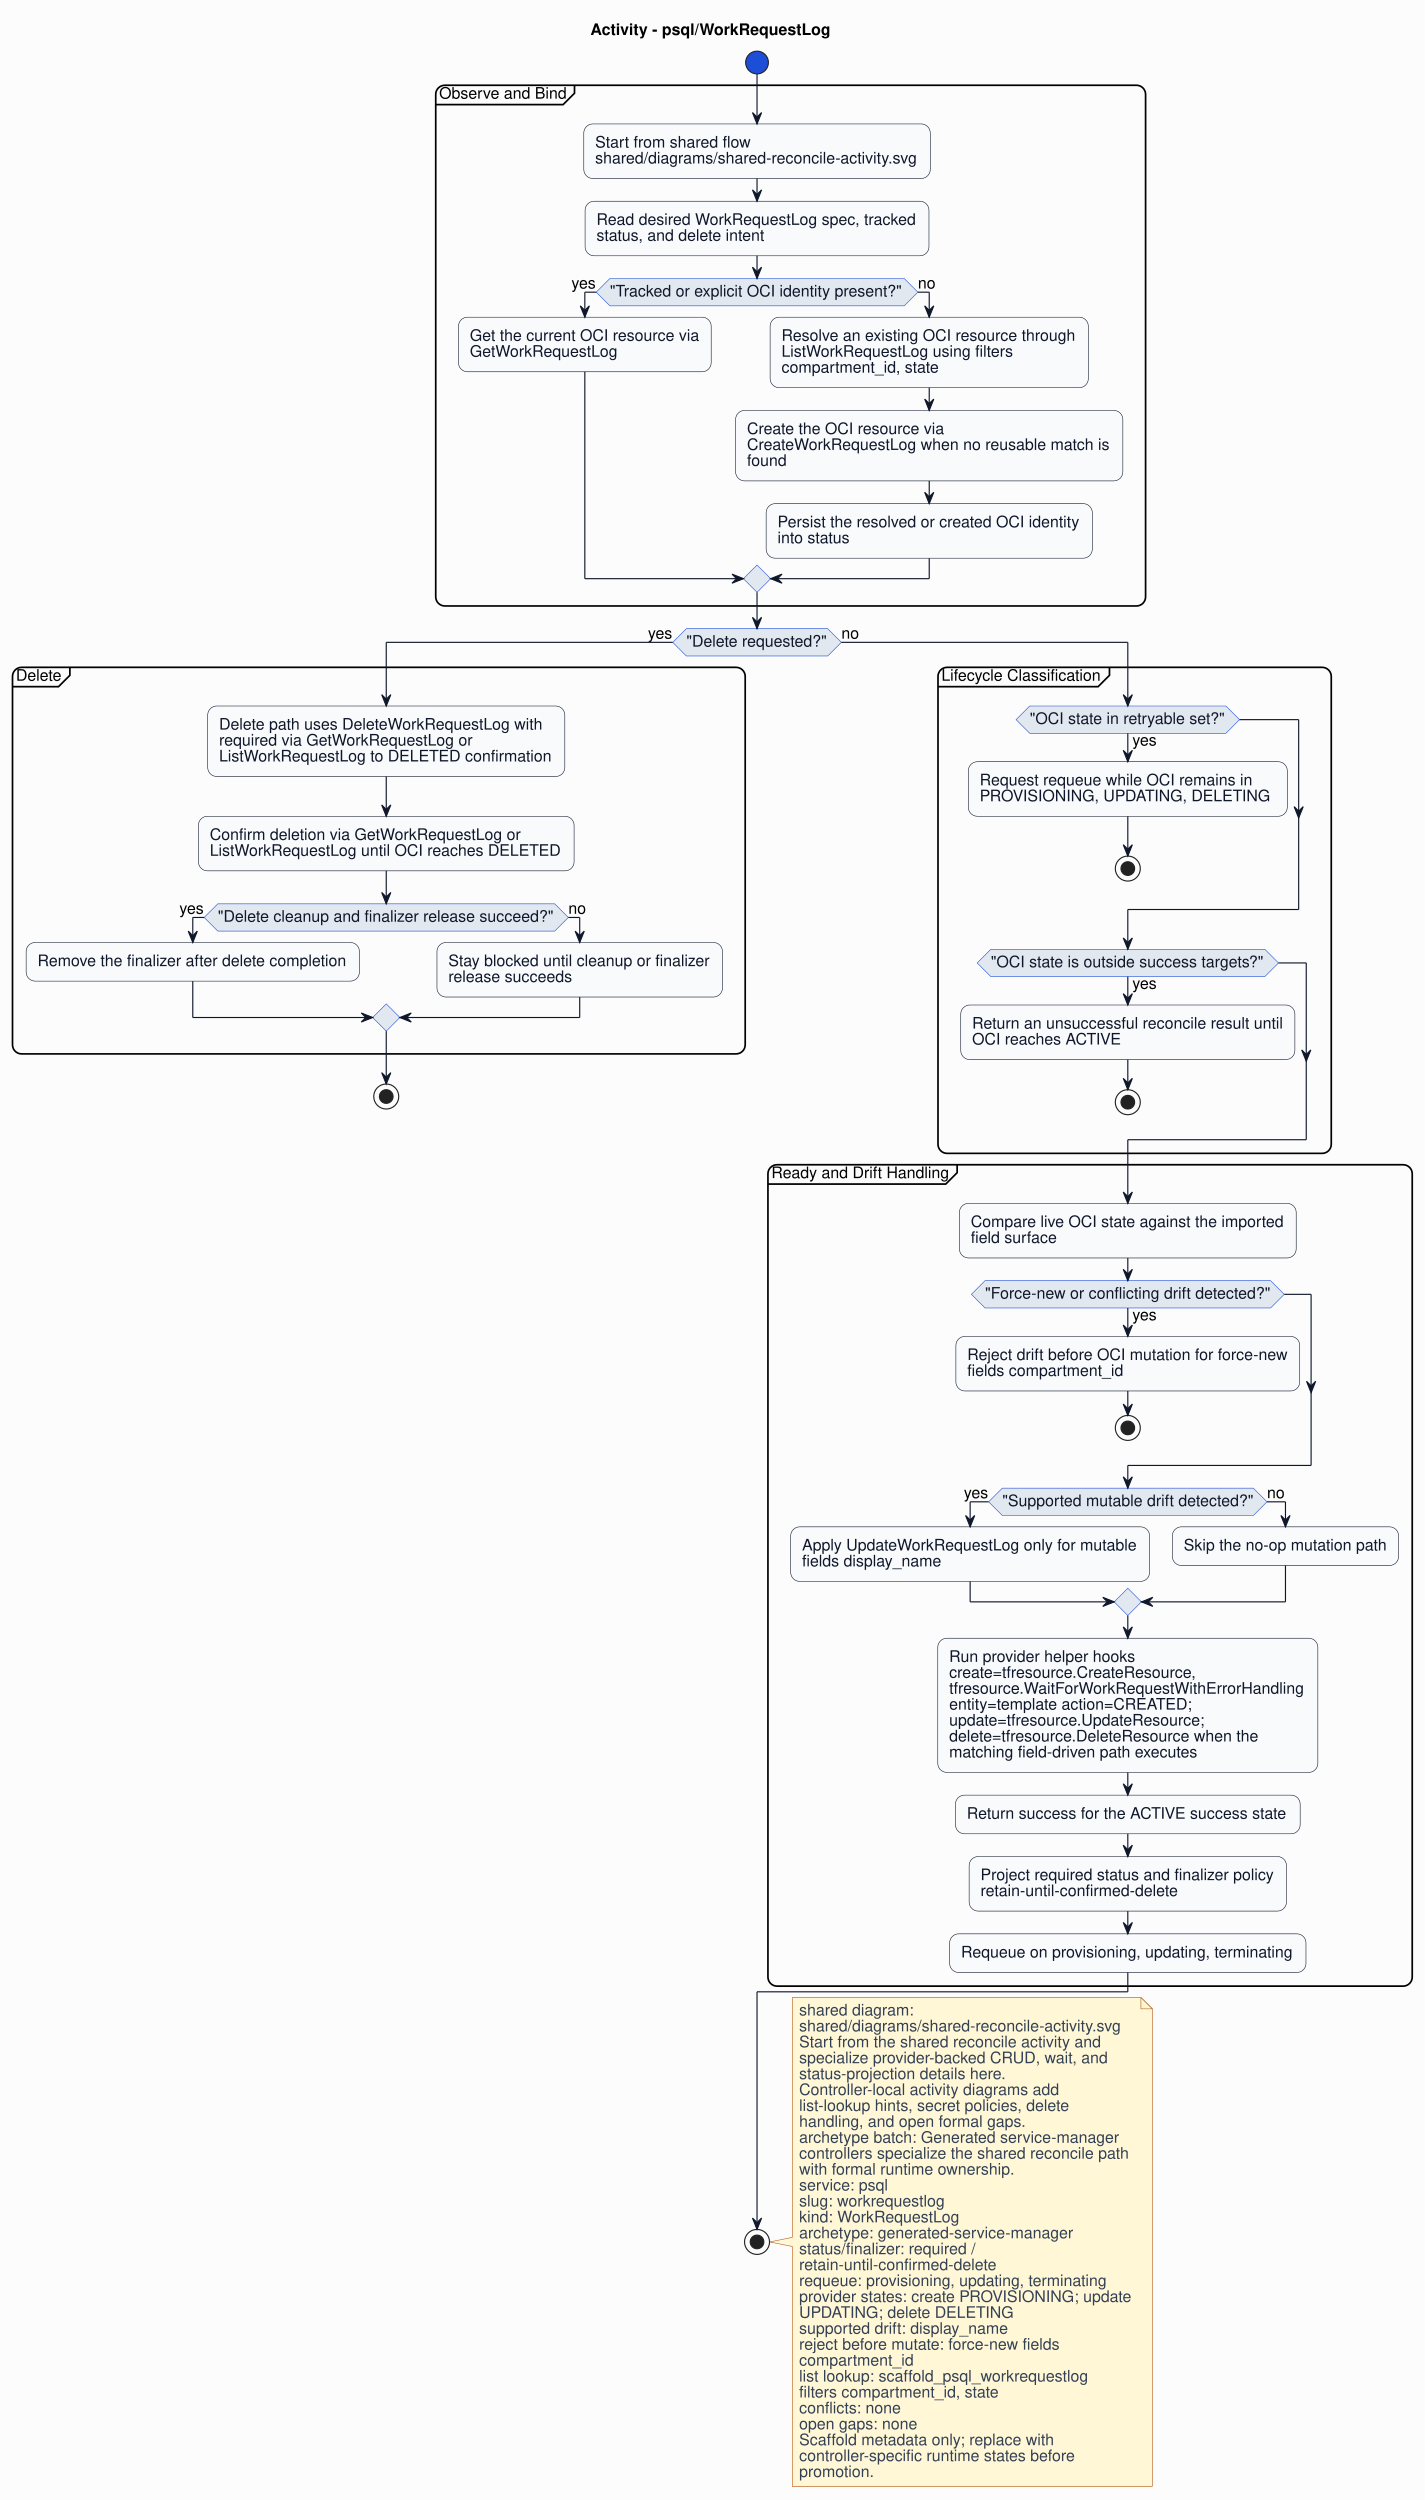
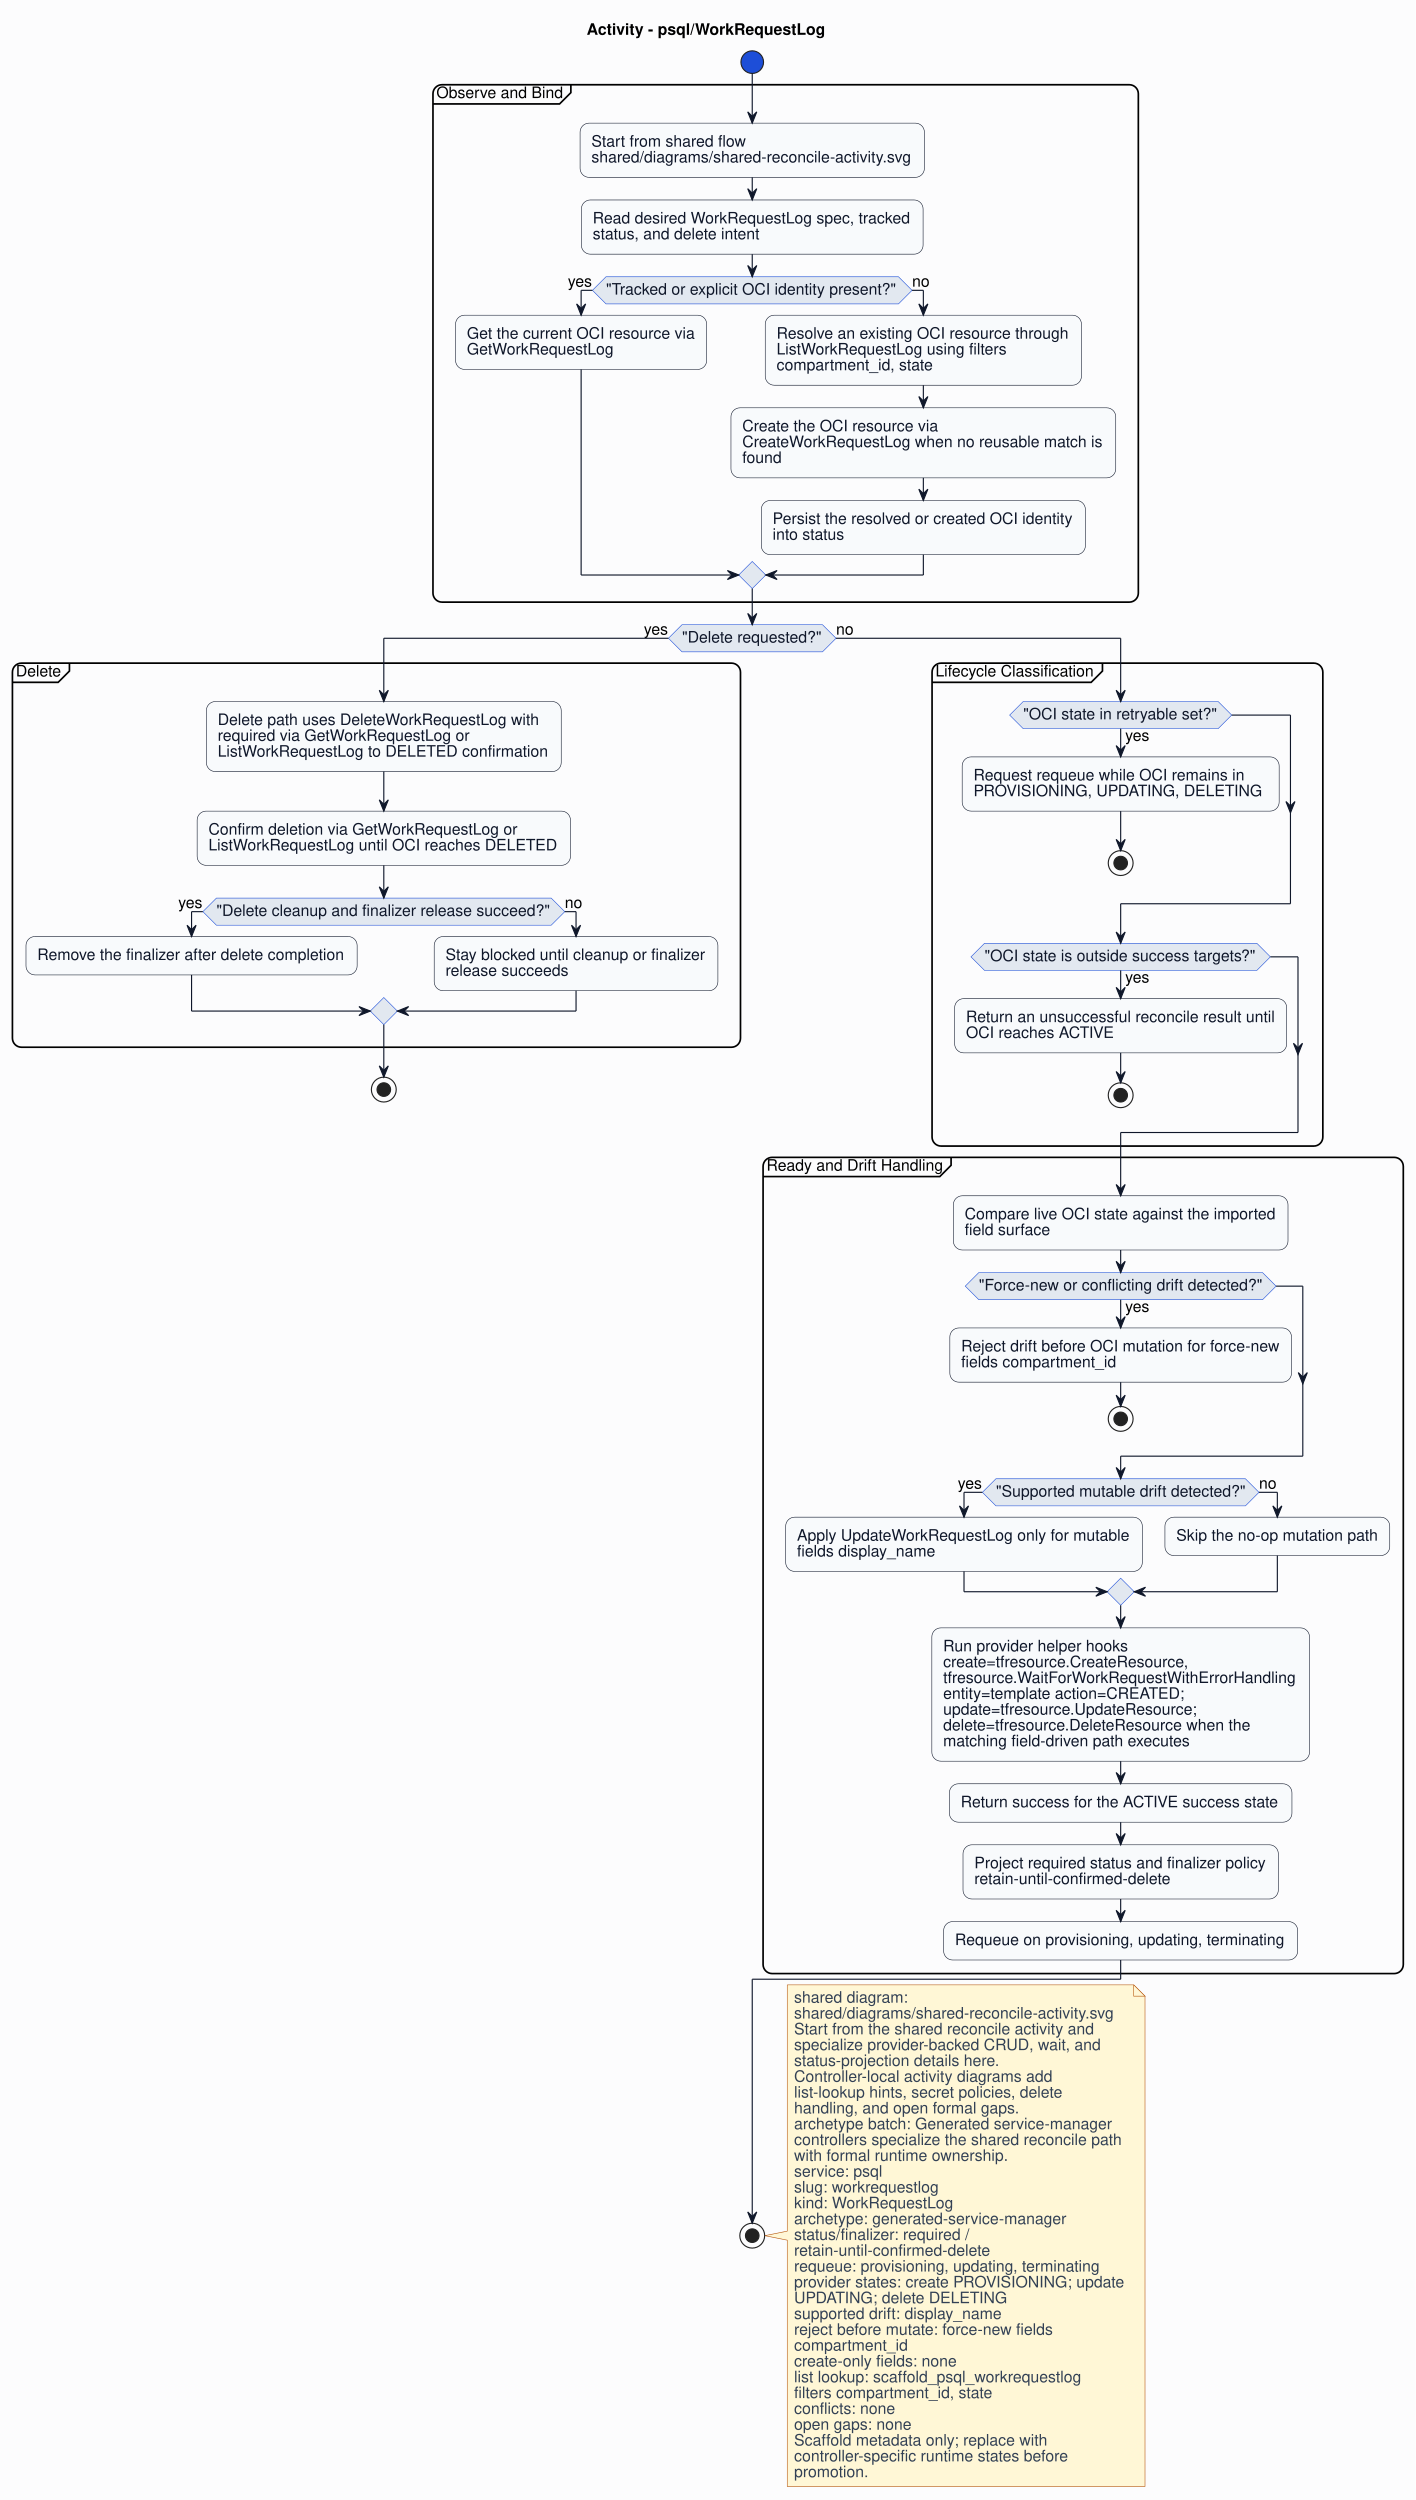
- <svg xmlns="http://www.w3.org/2000/svg" contentStyleType="text/css" data-diagram-type="ACTIVITY" height="2199px" preserveAspectRatio="none" style="width:1253px;height:2199px;background:#FCFCFD;" version="1.1" viewBox="0 0 1253 2199" width="1253px" zoomAndPan="magnify">
+ <svg xmlns="http://www.w3.org/2000/svg" contentStyleType="text/css" data-diagram-type="ACTIVITY" height="2213px" preserveAspectRatio="none" style="width:1253px;height:2213px;background:#FCFCFD;" version="1.1" viewBox="0 0 1253 2213" width="1253px" zoomAndPan="magnify">
  <defs />
  <g>
-     <rect fill="#FCFCFD" height="2199" style="stroke:none;stroke-width:1;" width="1253" x="0" y="0" />
+     <rect fill="#FCFCFD" height="2213" style="stroke:none;stroke-width:1;" width="1253" x="0" y="0" />
    <g class="title" data-source-line="10">
      <text fill="#000000" font-family="Helvetica" font-size="14" font-weight="bold" lengthAdjust="spacing" textLength="211.572" x="519.315" y="30.78">Activity - psql/WorkRequestLog</text>
    </g>
    <ellipse cx="665.882" cy="55" fill="#1D4ED8" rx="10" ry="10" style="stroke:#222222;stroke-width:1;" />
    <rect fill="none" height="458" rx="8" ry="8" style="stroke:#000000;stroke-width:1.5;" width="624.389" x="383.265" y="75" />
    <path d="M505.333,75 L505.333,82 L495.333,92 L383.265,92" fill="none" style="stroke:#000000;stroke-width:1.5;" />
    <text fill="#000000" font-family="Helvetica" font-size="14" lengthAdjust="spacing" textLength="112.068" x="386.265" y="86.78">Observe and Bind</text>
    <rect fill="#F8FAFC" height="48" rx="8" ry="8" style="stroke:#0F172A;stroke-width:0.5;" width="304.785" x="513.489" y="109" />
    <text fill="#0F172A" font-family="Helvetica" font-size="14" lengthAdjust="spacing" textLength="136.938" x="523.489" y="129.78">Start from shared flow</text>
    <text fill="#0F172A" font-family="Helvetica" font-size="14" lengthAdjust="spacing" textLength="284.785" x="523.489" y="143.78">shared/diagrams/shared-reconcile-activity.svg</text>
    <rect fill="#F8FAFC" height="48" rx="8" ry="8" style="stroke:#0F172A;stroke-width:0.5;" width="302.481" x="514.641" y="177" />
    <text fill="#0F172A" font-family="Helvetica" font-size="14" lengthAdjust="spacing" textLength="282.481" x="524.641" y="197.78">Read desired WorkRequestLog spec, tracked</text>
    <text fill="#0F172A" font-family="Helvetica" font-size="14" lengthAdjust="spacing" textLength="148.661" x="524.641" y="211.78">status, and delete intent</text>
    <polygon fill="#E2E8F0" points="536.416,245,795.348,245,807.348,257,795.348,269,536.416,269,524.416,257,536.416,245" style="stroke:#1D4ED8;stroke-width:0.5;" />
    <text fill="#0F172A" font-family="Helvetica" font-size="14" lengthAdjust="spacing" textLength="258.932" x="536.416" y="260.78">"Tracked or explicit OCI identity present?"</text>
    <text fill="#000000" font-family="Helvetica" font-size="14" lengthAdjust="spacing" textLength="21.786" x="502.63" y="253.78">yes</text>
    <text fill="#000000" font-family="Helvetica" font-size="14" lengthAdjust="spacing" textLength="15.572" x="807.348" y="253.78">no</text>
    <rect fill="#F8FAFC" height="48" rx="8" ry="8" style="stroke:#0F172A;stroke-width:0.5;" width="222.303" x="403.265" y="279" />
    <text fill="#0F172A" font-family="Helvetica" font-size="14" lengthAdjust="spacing" textLength="202.303" x="413.265" y="299.78">Get the current OCI resource via</text>
    <text fill="#0F172A" font-family="Helvetica" font-size="14" lengthAdjust="spacing" textLength="130.731" x="413.265" y="313.78">GetWorkRequestLog</text>
    <rect fill="#F8FAFC" height="62" rx="8" ry="8" style="stroke:#0F172A;stroke-width:0.5;" width="279.909" x="677.393" y="279" />
    <text fill="#0F172A" font-family="Helvetica" font-size="14" lengthAdjust="spacing" textLength="259.909" x="687.393" y="299.78">Resolve an existing OCI resource through</text>
    <text fill="#0F172A" font-family="Helvetica" font-size="14" lengthAdjust="spacing" textLength="204.648" x="687.393" y="313.78">ListWorkRequestLog using filters</text>
    <text fill="#0F172A" font-family="Helvetica" font-size="14" lengthAdjust="spacing" textLength="138.51" x="687.393" y="327.78">compartment_id, state</text>
    <rect fill="#F8FAFC" height="62" rx="8" ry="8" style="stroke:#0F172A;stroke-width:0.5;" width="340.612" x="647.042" y="361" />
    <text fill="#0F172A" font-family="Helvetica" font-size="14" lengthAdjust="spacing" textLength="174.296" x="657.042" y="381.78">Create the OCI resource via</text>
    <text fill="#0F172A" font-family="Helvetica" font-size="14" lengthAdjust="spacing" textLength="320.612" x="657.042" y="395.78">CreateWorkRequestLog when no reusable match is</text>
    <text fill="#0F172A" font-family="Helvetica" font-size="14" lengthAdjust="spacing" textLength="35.034" x="657.042" y="409.78">found</text>
    <rect fill="#F8FAFC" height="48" rx="8" ry="8" style="stroke:#0F172A;stroke-width:0.5;" width="286.896" x="673.9" y="443" />
    <text fill="#0F172A" font-family="Helvetica" font-size="14" lengthAdjust="spacing" textLength="266.896" x="683.9" y="463.78">Persist the resolved or created OCI identity</text>
    <text fill="#0F172A" font-family="Helvetica" font-size="14" lengthAdjust="spacing" textLength="63.813" x="683.9" y="477.78">into status</text>
    <polygon fill="#E2E8F0" points="665.882,497,677.882,509,665.882,521,653.882,509,665.882,497" style="stroke:#1D4ED8;stroke-width:0.5;" />
    <polygon fill="#E2E8F0" points="603.706,553,728.058,553,740.058,565,728.058,577,603.706,577,591.706,565,603.706,553" style="stroke:#1D4ED8;stroke-width:0.5;" />
    <text fill="#0F172A" font-family="Helvetica" font-size="14" lengthAdjust="spacing" textLength="124.353" x="603.706" y="568.78">"Delete requested?"</text>
    <text fill="#000000" font-family="Helvetica" font-size="14" lengthAdjust="spacing" textLength="21.786" x="569.92" y="561.78">yes</text>
    <text fill="#000000" font-family="Helvetica" font-size="14" lengthAdjust="spacing" textLength="15.572" x="740.058" y="561.78">no</text>
    <rect fill="none" height="340" rx="8" ry="8" style="stroke:#000000;stroke-width:1.5;" width="644.481" x="11" y="587" />
    <path d="M61.469,587 L61.469,594 L51.469,604 L11,604" fill="none" style="stroke:#000000;stroke-width:1.5;" />
    <text fill="#000000" font-family="Helvetica" font-size="14" lengthAdjust="spacing" textLength="40.469" x="14" y="598.78">Delete</text>
    <rect fill="#F8FAFC" height="62" rx="8" ry="8" style="stroke:#0F172A;stroke-width:0.5;" width="314.123" x="182.683" y="621" />
    <text fill="#0F172A" font-family="Helvetica" font-size="14" lengthAdjust="spacing" textLength="286.378" x="192.683" y="641.78">Delete path uses DeleteWorkRequestLog with</text>
    <text fill="#0F172A" font-family="Helvetica" font-size="14" lengthAdjust="spacing" textLength="224.109" x="192.683" y="655.78">required via GetWorkRequestLog or</text>
    <text fill="#0F172A" font-family="Helvetica" font-size="14" lengthAdjust="spacing" textLength="294.123" x="192.683" y="669.78">ListWorkRequestLog to DELETED confirmation</text>
    <rect fill="#F8FAFC" height="48" rx="8" ry="8" style="stroke:#0F172A;stroke-width:0.5;" width="330.461" x="174.514" y="718" />
    <text fill="#0F172A" font-family="Helvetica" font-size="14" lengthAdjust="spacing" textLength="274.682" x="184.514" y="738.78">Confirm deletion via GetWorkRequestLog or</text>
    <text fill="#0F172A" font-family="Helvetica" font-size="14" lengthAdjust="spacing" textLength="310.461" x="184.514" y="752.78">ListWorkRequestLog until OCI reaches DELETED</text>
    <polygon fill="#E2E8F0" points="191.572,795,487.916,795,499.916,807,487.916,819,191.572,819,179.572,807,191.572,795" style="stroke:#1D4ED8;stroke-width:0.5;" />
    <text fill="#0F172A" font-family="Helvetica" font-size="14" lengthAdjust="spacing" textLength="296.345" x="191.572" y="810.78">"Delete cleanup and finalizer release succeed?"</text>
    <text fill="#000000" font-family="Helvetica" font-size="14" lengthAdjust="spacing" textLength="21.786" x="157.786" y="803.78">yes</text>
    <text fill="#000000" font-family="Helvetica" font-size="14" lengthAdjust="spacing" textLength="15.572" x="499.916" y="803.78">no</text>
    <rect fill="#F8FAFC" height="34" rx="8" ry="8" style="stroke:#0F172A;stroke-width:0.5;" width="293.144" x="23" y="829" />
    <text fill="#0F172A" font-family="Helvetica" font-size="14" lengthAdjust="spacing" textLength="273.144" x="33" y="849.78">Remove the finalizer after delete completion</text>
    <rect fill="#F8FAFC" height="48" rx="8" ry="8" style="stroke:#0F172A;stroke-width:0.5;" width="251.13" x="384.352" y="829" />
    <text fill="#0F172A" font-family="Helvetica" font-size="14" lengthAdjust="spacing" textLength="231.13" x="394.352" y="849.78">Stay blocked until cleanup or finalizer</text>
    <text fill="#0F172A" font-family="Helvetica" font-size="14" lengthAdjust="spacing" textLength="108.951" x="394.352" y="863.78">release succeeds</text>
    <polygon fill="#E2E8F0" points="339.744,883,351.744,895,339.744,907,327.744,895,339.744,883" style="stroke:#1D4ED8;stroke-width:0.5;" />
    <ellipse cx="339.744" cy="964.5" fill="none" rx="11" ry="11" style="stroke:#222222;stroke-width:1;" />
    <ellipse cx="339.744" cy="964.5" fill="#222222" rx="6" ry="6" style="stroke:#222222;stroke-width:1;" />
    <rect fill="none" height="427.5" rx="8" ry="8" style="stroke:#000000;stroke-width:1.5;" width="345.916" x="825.062" y="587" />
    <path d="M975.896,587 L975.896,594 L965.896,604 L825.062,604" fill="none" style="stroke:#000000;stroke-width:1.5;" />
    <text fill="#000000" font-family="Helvetica" font-size="14" lengthAdjust="spacing" textLength="140.834" x="828.062" y="598.78">Lifecycle Classification</text>
    <rect fill="#F8FAFC" height="48" rx="8" ry="8" style="stroke:#0F172A;stroke-width:0.5;" width="280.593" x="851.723" y="670" />
    <text fill="#0F172A" font-family="Helvetica" font-size="14" lengthAdjust="spacing" textLength="240.454" x="861.723" y="690.78">Request requeue while OCI remains in</text>
    <text fill="#0F172A" font-family="Helvetica" font-size="14" lengthAdjust="spacing" textLength="260.593" x="861.723" y="704.78">PROVISIONING, UPDATING, DELETING</text>
    <ellipse cx="992.02" cy="764" fill="none" rx="11" ry="11" style="stroke:#222222;stroke-width:1;" />
    <ellipse cx="992.02" cy="764" fill="#222222" rx="6" ry="6" style="stroke:#222222;stroke-width:1;" />
    <polygon fill="#E2E8F0" points="905.737,621,1078.303,621,1090.303,633,1078.303,645,905.737,645,893.737,633,905.737,621" style="stroke:#1D4ED8;stroke-width:0.5;" />
    <text fill="#000000" font-family="Helvetica" font-size="14" lengthAdjust="spacing" textLength="21.786" x="996.02" y="655.78">yes</text>
    <text fill="#0F172A" font-family="Helvetica" font-size="14" lengthAdjust="spacing" textLength="172.566" x="905.737" y="636.78">"OCI state in retryable set?"</text>
    <rect fill="#F8FAFC" height="48" rx="8" ry="8" style="stroke:#0F172A;stroke-width:0.5;" width="293.916" x="845.062" y="884" />
    <text fill="#0F172A" font-family="Helvetica" font-size="14" lengthAdjust="spacing" textLength="273.916" x="855.062" y="904.78">Return an unsuccessful reconcile result until</text>
    <text fill="#0F172A" font-family="Helvetica" font-size="14" lengthAdjust="spacing" textLength="133.041" x="855.062" y="918.78">OCI reaches ACTIVE</text>
    <ellipse cx="992.02" cy="969.5" fill="none" rx="11" ry="11" style="stroke:#222222;stroke-width:1;" />
    <ellipse cx="992.02" cy="969.5" fill="#222222" rx="6" ry="6" style="stroke:#222222;stroke-width:1;" />
    <polygon fill="#E2E8F0" points="871.499,835,1112.541,835,1124.541,847,1112.541,859,871.499,859,859.499,847,871.499,835" style="stroke:#1D4ED8;stroke-width:0.5;" />
    <text fill="#000000" font-family="Helvetica" font-size="14" lengthAdjust="spacing" textLength="21.786" x="996.02" y="869.78">yes</text>
    <text fill="#0F172A" font-family="Helvetica" font-size="14" lengthAdjust="spacing" textLength="241.042" x="871.499" y="850.78">"OCI state is outside success targets?"</text>
    <rect fill="none" height="722.5" rx="8" ry="8" style="stroke:#000000;stroke-width:1.5;" width="566.722" x="675.481" y="1024.5" />
    <path d="M841.901,1024.5 L841.901,1031.5 L831.901,1041.5 L675.481,1041.5" fill="none" style="stroke:#000000;stroke-width:1.5;" />
    <text fill="#000000" font-family="Helvetica" font-size="14" lengthAdjust="spacing" textLength="156.42" x="678.481" y="1036.28">Ready and Drift Handling</text>
    <rect fill="#F8FAFC" height="48" rx="8" ry="8" style="stroke:#0F172A;stroke-width:0.5;" width="296.24" x="843.9" y="1058.5" />
    <text fill="#0F172A" font-family="Helvetica" font-size="14" lengthAdjust="spacing" textLength="276.24" x="853.9" y="1079.28">Compare live OCI state against the imported</text>
    <text fill="#0F172A" font-family="Helvetica" font-size="14" lengthAdjust="spacing" textLength="75.482" x="853.9" y="1093.28">field surface</text>
    <rect fill="#F8FAFC" height="48" rx="8" ry="8" style="stroke:#0F172A;stroke-width:0.5;" width="302.447" x="840.796" y="1175.5" />
    <text fill="#0F172A" font-family="Helvetica" font-size="14" lengthAdjust="spacing" textLength="282.447" x="850.796" y="1196.28">Reject drift before OCI mutation for force-new</text>
    <text fill="#0F172A" font-family="Helvetica" font-size="14" lengthAdjust="spacing" textLength="136.951" x="850.796" y="1210.28">fields compartment_id</text>
    <ellipse cx="992.02" cy="1256" fill="none" rx="11" ry="11" style="stroke:#222222;stroke-width:1;" />
    <ellipse cx="992.02" cy="1256" fill="#222222" rx="6" ry="6" style="stroke:#222222;stroke-width:1;" />
    <polygon fill="#E2E8F0" points="866.437,1126.5,1117.603,1126.5,1129.603,1138.5,1117.603,1150.5,866.437,1150.5,854.437,1138.5,866.437,1126.5" style="stroke:#1D4ED8;stroke-width:0.5;" />
    <text fill="#000000" font-family="Helvetica" font-size="14" lengthAdjust="spacing" textLength="21.786" x="996.02" y="1161.28">yes</text>
    <text fill="#0F172A" font-family="Helvetica" font-size="14" lengthAdjust="spacing" textLength="251.166" x="866.437" y="1142.28">"Force-new or conflicting drift detected?"</text>
    <polygon fill="#E2E8F0" points="881.592,1309,1102.447,1309,1114.447,1321,1102.447,1333,881.592,1333,869.592,1321,881.592,1309" style="stroke:#1D4ED8;stroke-width:0.5;" />
    <text fill="#0F172A" font-family="Helvetica" font-size="14" lengthAdjust="spacing" textLength="220.856" x="881.592" y="1324.78">"Supported mutable drift detected?"</text>
    <text fill="#000000" font-family="Helvetica" font-size="14" lengthAdjust="spacing" textLength="21.786" x="847.806" y="1317.78">yes</text>
    <text fill="#000000" font-family="Helvetica" font-size="14" lengthAdjust="spacing" textLength="15.572" x="1114.447" y="1317.78">no</text>
    <rect fill="#F8FAFC" height="48" rx="8" ry="8" style="stroke:#0F172A;stroke-width:0.5;" width="315.716" x="695.481" y="1343" />
    <text fill="#0F172A" font-family="Helvetica" font-size="14" lengthAdjust="spacing" textLength="295.716" x="705.481" y="1363.78">Apply UpdateWorkRequestLog only for mutable</text>
    <text fill="#0F172A" font-family="Helvetica" font-size="14" lengthAdjust="spacing" textLength="122.958" x="705.481" y="1377.78">fields display_name</text>
    <rect fill="#F8FAFC" height="34" rx="8" ry="8" style="stroke:#0F172A;stroke-width:0.5;" width="199.006" x="1031.197" y="1343" />
    <text fill="#0F172A" font-family="Helvetica" font-size="14" lengthAdjust="spacing" textLength="179.006" x="1041.197" y="1363.78">Skip the no-op mutation path</text>
    <polygon fill="#E2E8F0" points="992.02,1397,1004.02,1409,992.02,1421,980.02,1409,992.02,1397" style="stroke:#1D4ED8;stroke-width:0.5;" />
    <rect fill="#F8FAFC" height="118" rx="8" ry="8" style="stroke:#0F172A;stroke-width:0.5;" width="334.316" x="824.862" y="1441" />
    <text fill="#0F172A" font-family="Helvetica" font-size="14" lengthAdjust="spacing" textLength="164.206" x="834.862" y="1461.78">Run provider helper hooks</text>
    <text fill="#0F172A" font-family="Helvetica" font-size="14" lengthAdjust="spacing" textLength="219.051" x="834.862" y="1475.78">create=tfresource.CreateResource,</text>
    <text fill="#0F172A" font-family="Helvetica" font-size="14" lengthAdjust="spacing" textLength="314.316" x="834.862" y="1489.78">tfresource.WaitForWorkRequestWithErrorHandling</text>
    <text fill="#0F172A" font-family="Helvetica" font-size="14" lengthAdjust="spacing" textLength="215.544" x="834.862" y="1503.78">entity=template action=CREATED;</text>
    <text fill="#0F172A" font-family="Helvetica" font-size="14" lengthAdjust="spacing" textLength="226.085" x="834.862" y="1517.78">update=tfresource.UpdateResource;</text>
    <text fill="#0F172A" font-family="Helvetica" font-size="14" lengthAdjust="spacing" textLength="273.554" x="834.862" y="1531.78">delete=tfresource.DeleteResource when the</text>
    <text fill="#0F172A" font-family="Helvetica" font-size="14" lengthAdjust="spacing" textLength="220.233" x="834.862" y="1545.78">matching field-driven path executes</text>
    <rect fill="#F8FAFC" height="34" rx="8" ry="8" style="stroke:#0F172A;stroke-width:0.5;" width="303.22" x="840.41" y="1579" />
    <text fill="#0F172A" font-family="Helvetica" font-size="14" lengthAdjust="spacing" textLength="283.22" x="850.41" y="1599.78">Return success for the ACTIVE success state</text>
    <rect fill="#F8FAFC" height="48" rx="8" ry="8" style="stroke:#0F172A;stroke-width:0.5;" width="279.13" x="852.455" y="1633" />
    <text fill="#0F172A" font-family="Helvetica" font-size="14" lengthAdjust="spacing" textLength="259.13" x="862.455" y="1653.78">Project required status and finalizer policy</text>
    <text fill="#0F172A" font-family="Helvetica" font-size="14" lengthAdjust="spacing" textLength="174.303" x="862.455" y="1667.78">retain-until-confirmed-delete</text>
    <rect fill="#F8FAFC" height="34" rx="8" ry="8" style="stroke:#0F172A;stroke-width:0.5;" width="313.419" x="835.31" y="1701" />
    <text fill="#0F172A" font-family="Helvetica" font-size="14" lengthAdjust="spacing" textLength="293.419" x="845.31" y="1721.78">Requeue on provisioning, updating, terminating</text>
-     <path d="M696.882,1757 L696.882,1968 L676.882,1972 L696.882,1976 L696.882,2187 A0,0 0 0 0 696.882,2187 L1013.564,2187 A0,0 0 0 0 1013.564,2187 L1013.564,1767 L1003.564,1757 L696.882,1757 A0,0 0 0 0 696.882,1757" fill="#FFF7D6" style="stroke:#B45309;stroke-width:0.5;" />
+     <path d="M696.882,1757 L696.882,1975 L676.882,1979 L696.882,1983 L696.882,2201 A0,0 0 0 0 696.882,2201 L1013.564,2201 A0,0 0 0 0 1013.564,2201 L1013.564,1767 L1003.564,1757 L696.882,1757 A0,0 0 0 0 696.882,1757" fill="#FFF7D6" style="stroke:#B45309;stroke-width:0.5;" />
    <path d="M1003.564,1757 L1003.564,1767 L1013.564,1767 L1003.564,1757" fill="#FFF7D6" style="stroke:#B45309;stroke-width:0.5;" />
    <text fill="#334155" font-family="Helvetica" font-size="14" lengthAdjust="spacing" textLength="101.165" x="702.882" y="1772.78">shared diagram:</text>
    <text fill="#334155" font-family="Helvetica" font-size="14" lengthAdjust="spacing" textLength="284.785" x="702.882" y="1786.78">shared/diagrams/shared-reconcile-activity.svg</text>
    <text fill="#334155" font-family="Helvetica" font-size="14" lengthAdjust="spacing" textLength="265.344" x="702.882" y="1800.78">Start from the shared reconcile activity and</text>
    <text fill="#334155" font-family="Helvetica" font-size="14" lengthAdjust="spacing" textLength="273.896" x="702.882" y="1814.78">specialize provider-backed CRUD, wait, and</text>
    <text fill="#334155" font-family="Helvetica" font-size="14" lengthAdjust="spacing" textLength="182.875" x="702.882" y="1828.78">status-projection details here.</text>
    <text fill="#334155" font-family="Helvetica" font-size="14" lengthAdjust="spacing" textLength="229.537" x="702.882" y="1842.78">Controller-local activity diagrams add</text>
    <text fill="#334155" font-family="Helvetica" font-size="14" lengthAdjust="spacing" textLength="238.895" x="702.882" y="1856.78">list-lookup hints, secret policies, delete</text>
    <text fill="#334155" font-family="Helvetica" font-size="14" lengthAdjust="spacing" textLength="200.033" x="702.882" y="1870.78">handling, and open formal gaps.</text>
    <text fill="#334155" font-family="Helvetica" font-size="14" lengthAdjust="spacing" textLength="281.709" x="702.882" y="1884.78">archetype batch: Generated service-manager</text>
    <text fill="#334155" font-family="Helvetica" font-size="14" lengthAdjust="spacing" textLength="291.047" x="702.882" y="1898.78">controllers specialize the shared reconcile path</text>
    <text fill="#334155" font-family="Helvetica" font-size="14" lengthAdjust="spacing" textLength="189.848" x="702.882" y="1912.78">with formal runtime ownership.</text>
    <text fill="#334155" font-family="Helvetica" font-size="14" lengthAdjust="spacing" textLength="77.807" x="702.882" y="1926.78">service: psql</text>
    <text fill="#334155" font-family="Helvetica" font-size="14" lengthAdjust="spacing" textLength="128.399" x="702.882" y="1940.78">slug: workrequestlog</text>
    <text fill="#334155" font-family="Helvetica" font-size="14" lengthAdjust="spacing" textLength="141.627" x="702.882" y="1954.78">kind: WorkRequestLog</text>
    <text fill="#334155" font-family="Helvetica" font-size="14" lengthAdjust="spacing" textLength="241.24" x="702.882" y="1968.78">archetype: generated-service-manager</text>
    <text fill="#334155" font-family="Helvetica" font-size="14" lengthAdjust="spacing" textLength="156.406" x="702.882" y="1982.78">status/finalizer: required /</text>
    <text fill="#334155" font-family="Helvetica" font-size="14" lengthAdjust="spacing" textLength="174.303" x="702.882" y="1996.78">retain-until-confirmed-delete</text>
    <text fill="#334155" font-family="Helvetica" font-size="14" lengthAdjust="spacing" textLength="272.398" x="702.882" y="2010.78">requeue: provisioning, updating, terminating</text>
    <text fill="#334155" font-family="Helvetica" font-size="14" lengthAdjust="spacing" textLength="295.682" x="702.882" y="2024.78">provider states: create PROVISIONING; update</text>
    <text fill="#334155" font-family="Helvetica" font-size="14" lengthAdjust="spacing" textLength="192.165" x="702.882" y="2038.78">UPDATING; delete DELETING</text>
    <text fill="#334155" font-family="Helvetica" font-size="14" lengthAdjust="spacing" textLength="183.661" x="702.882" y="2052.78">supported drift: display_name</text>
    <text fill="#334155" font-family="Helvetica" font-size="14" lengthAdjust="spacing" textLength="230.33" x="702.882" y="2066.78">reject before mutate: force-new fields</text>
    <text fill="#334155" font-family="Helvetica" font-size="14" lengthAdjust="spacing" textLength="100.379" x="702.882" y="2080.78">compartment_id</text>
-     <text fill="#334155" font-family="Helvetica" font-size="14" lengthAdjust="spacing" textLength="254.475" x="702.882" y="2094.78">list lookup: scaffold_psql_workrequestlog</text>
-     <text fill="#334155" font-family="Helvetica" font-size="14" lengthAdjust="spacing" textLength="175.848" x="702.882" y="2108.78">filters compartment_id, state</text>
-     <text fill="#334155" font-family="Helvetica" font-size="14" lengthAdjust="spacing" textLength="89.496" x="702.882" y="2122.78">conflicts: none</text>
-     <text fill="#334155" font-family="Helvetica" font-size="14" lengthAdjust="spacing" textLength="104.316" x="702.882" y="2136.78">open gaps: none</text>
-     <text fill="#334155" font-family="Helvetica" font-size="14" lengthAdjust="spacing" textLength="224.902" x="702.882" y="2150.78">Scaffold metadata only; replace with</text>
-     <text fill="#334155" font-family="Helvetica" font-size="14" lengthAdjust="spacing" textLength="244.323" x="702.882" y="2164.78">controller-specific runtime states before</text>
-     <text fill="#334155" font-family="Helvetica" font-size="14" lengthAdjust="spacing" textLength="66.144" x="702.882" y="2178.78">promotion.</text>
-     <ellipse cx="665.882" cy="1972" fill="none" rx="11" ry="11" style="stroke:#222222;stroke-width:1;" />
-     <ellipse cx="665.882" cy="1972" fill="#222222" rx="6" ry="6" style="stroke:#222222;stroke-width:1;" />
+     <text fill="#334155" font-family="Helvetica" font-size="14" lengthAdjust="spacing" textLength="144.751" x="702.882" y="2094.78">create-only fields: none</text>
+     <text fill="#334155" font-family="Helvetica" font-size="14" lengthAdjust="spacing" textLength="254.475" x="702.882" y="2108.78">list lookup: scaffold_psql_workrequestlog</text>
+     <text fill="#334155" font-family="Helvetica" font-size="14" lengthAdjust="spacing" textLength="175.848" x="702.882" y="2122.78">filters compartment_id, state</text>
+     <text fill="#334155" font-family="Helvetica" font-size="14" lengthAdjust="spacing" textLength="89.496" x="702.882" y="2136.78">conflicts: none</text>
+     <text fill="#334155" font-family="Helvetica" font-size="14" lengthAdjust="spacing" textLength="104.316" x="702.882" y="2150.78">open gaps: none</text>
+     <text fill="#334155" font-family="Helvetica" font-size="14" lengthAdjust="spacing" textLength="224.902" x="702.882" y="2164.78">Scaffold metadata only; replace with</text>
+     <text fill="#334155" font-family="Helvetica" font-size="14" lengthAdjust="spacing" textLength="244.323" x="702.882" y="2178.78">controller-specific runtime states before</text>
+     <text fill="#334155" font-family="Helvetica" font-size="14" lengthAdjust="spacing" textLength="66.144" x="702.882" y="2192.78">promotion.</text>
+     <ellipse cx="665.882" cy="1979" fill="none" rx="11" ry="11" style="stroke:#222222;stroke-width:1;" />
+     <ellipse cx="665.882" cy="1979" fill="#222222" rx="6" ry="6" style="stroke:#222222;stroke-width:1;" />
    <line style="stroke:#0F172A;stroke-width:1;" x1="665.882" x2="665.882" y1="157" y2="177" />
    <polygon fill="#0F172A" points="661.882,167,665.882,177,669.882,167,665.882,171" style="stroke:#0F172A;stroke-width:1;" />
    <line style="stroke:#0F172A;stroke-width:1;" x1="817.348" x2="817.348" y1="341" y2="361" />
    <polygon fill="#0F172A" points="813.348,351,817.348,361,821.348,351,817.348,355" style="stroke:#0F172A;stroke-width:1;" />
    <line style="stroke:#0F172A;stroke-width:1;" x1="817.348" x2="817.348" y1="423" y2="443" />
    <polygon fill="#0F172A" points="813.348,433,817.348,443,821.348,433,817.348,437" style="stroke:#0F172A;stroke-width:1;" />
    <line style="stroke:#0F172A;stroke-width:1;" x1="524.416" x2="514.416" y1="257" y2="257" />
    <line style="stroke:#0F172A;stroke-width:1;" x1="514.416" x2="514.416" y1="257" y2="279" />
    <polygon fill="#0F172A" points="510.416,269,514.416,279,518.416,269,514.416,273" style="stroke:#0F172A;stroke-width:1;" />
    <line style="stroke:#0F172A;stroke-width:1;" x1="807.348" x2="817.348" y1="257" y2="257" />
    <line style="stroke:#0F172A;stroke-width:1;" x1="817.348" x2="817.348" y1="257" y2="279" />
    <polygon fill="#0F172A" points="813.348,269,817.348,279,821.348,269,817.348,273" style="stroke:#0F172A;stroke-width:1;" />
    <line style="stroke:#0F172A;stroke-width:1;" x1="514.416" x2="514.416" y1="327" y2="509" />
    <line style="stroke:#0F172A;stroke-width:1;" x1="514.416" x2="653.882" y1="509" y2="509" />
    <polygon fill="#0F172A" points="643.882,505,653.882,509,643.882,513,647.882,509" style="stroke:#0F172A;stroke-width:1;" />
    <line style="stroke:#0F172A;stroke-width:1;" x1="817.348" x2="817.348" y1="491" y2="509" />
    <line style="stroke:#0F172A;stroke-width:1;" x1="817.348" x2="677.882" y1="509" y2="509" />
    <polygon fill="#0F172A" points="687.882,505,677.882,509,687.882,513,683.882,509" style="stroke:#0F172A;stroke-width:1;" />
    <line style="stroke:#0F172A;stroke-width:1;" x1="665.882" x2="665.882" y1="225" y2="245" />
    <polygon fill="#0F172A" points="661.882,235,665.882,245,669.882,235,665.882,239" style="stroke:#0F172A;stroke-width:1;" />
    <line style="stroke:#0F172A;stroke-width:1;" x1="665.882" x2="665.882" y1="65" y2="109" />
    <polygon fill="#0F172A" points="661.882,99,665.882,109,669.882,99,665.882,103" style="stroke:#0F172A;stroke-width:1;" />
    <line style="stroke:#0F172A;stroke-width:1;" x1="339.744" x2="339.744" y1="683" y2="718" />
    <polygon fill="#0F172A" points="335.744,708,339.744,718,343.744,708,339.744,712" style="stroke:#0F172A;stroke-width:1;" />
    <line style="stroke:#0F172A;stroke-width:1;" x1="179.572" x2="169.572" y1="807" y2="807" />
    <line style="stroke:#0F172A;stroke-width:1;" x1="169.572" x2="169.572" y1="807" y2="829" />
    <polygon fill="#0F172A" points="165.572,819,169.572,829,173.572,819,169.572,823" style="stroke:#0F172A;stroke-width:1;" />
    <line style="stroke:#0F172A;stroke-width:1;" x1="499.916" x2="509.916" y1="807" y2="807" />
    <line style="stroke:#0F172A;stroke-width:1;" x1="509.916" x2="509.916" y1="807" y2="829" />
    <polygon fill="#0F172A" points="505.916,819,509.916,829,513.917,819,509.916,823" style="stroke:#0F172A;stroke-width:1;" />
    <line style="stroke:#0F172A;stroke-width:1;" x1="169.572" x2="169.572" y1="863" y2="895" />
    <line style="stroke:#0F172A;stroke-width:1;" x1="169.572" x2="327.744" y1="895" y2="895" />
    <polygon fill="#0F172A" points="317.744,891,327.744,895,317.744,899,321.744,895" style="stroke:#0F172A;stroke-width:1;" />
    <line style="stroke:#0F172A;stroke-width:1;" x1="509.916" x2="509.916" y1="877" y2="895" />
    <line style="stroke:#0F172A;stroke-width:1;" x1="509.916" x2="351.744" y1="895" y2="895" />
    <polygon fill="#0F172A" points="361.744,891,351.744,895,361.744,899,357.744,895" style="stroke:#0F172A;stroke-width:1;" />
    <line style="stroke:#0F172A;stroke-width:1;" x1="339.744" x2="339.744" y1="766" y2="795" />
    <polygon fill="#0F172A" points="335.744,785,339.744,795,343.744,785,339.744,789" style="stroke:#0F172A;stroke-width:1;" />
    <line style="stroke:#0F172A;stroke-width:1;" x1="339.744" x2="339.744" y1="907" y2="953.5" />
    <polygon fill="#0F172A" points="335.744,943.5,339.744,953.5,343.744,943.5,339.744,947.5" style="stroke:#0F172A;stroke-width:1;" />
    <line style="stroke:#0F172A;stroke-width:1;" x1="992.02" x2="992.02" y1="718" y2="753" />
    <polygon fill="#0F172A" points="988.02,743,992.02,753,996.02,743,992.02,747" style="stroke:#0F172A;stroke-width:1;" />
    <line style="stroke:#0F172A;stroke-width:1;" x1="992.02" x2="992.02" y1="645" y2="670" />
    <polygon fill="#0F172A" points="988.02,660,992.02,670,996.02,660,992.02,664" style="stroke:#0F172A;stroke-width:1;" />
    <line style="stroke:#0F172A;stroke-width:1;" x1="1090.303" x2="1142.316" y1="633" y2="633" />
    <polygon fill="#0F172A" points="1138.316,709.5,1142.316,719.5,1146.316,709.5,1142.316,713.5" style="stroke:#0F172A;stroke-width:1;" />
    <line style="stroke:#0F172A;stroke-width:1;" x1="1142.316" x2="1142.316" y1="633" y2="800" />
    <line style="stroke:#0F172A;stroke-width:1;" x1="1142.316" x2="992.02" y1="800" y2="800" />
    <line style="stroke:#0F172A;stroke-width:1;" x1="992.02" x2="992.02" y1="800" y2="835" />
    <polygon fill="#0F172A" points="988.02,825,992.02,835,996.02,825,992.02,829" style="stroke:#0F172A;stroke-width:1;" />
    <line style="stroke:#0F172A;stroke-width:1;" x1="992.02" x2="992.02" y1="932" y2="958.5" />
    <polygon fill="#0F172A" points="988.02,948.5,992.02,958.5,996.02,948.5,992.02,952.5" style="stroke:#0F172A;stroke-width:1;" />
    <line style="stroke:#0F172A;stroke-width:1;" x1="992.02" x2="992.02" y1="859" y2="884" />
    <polygon fill="#0F172A" points="988.02,874,992.02,884,996.02,874,992.02,878" style="stroke:#0F172A;stroke-width:1;" />
    <line style="stroke:#0F172A;stroke-width:1;" x1="1124.541" x2="1148.978" y1="847" y2="847" />
    <polygon fill="#0F172A" points="1144.978,923.5,1148.978,933.5,1152.978,923.5,1148.978,927.5" style="stroke:#0F172A;stroke-width:1;" />
    <line style="stroke:#0F172A;stroke-width:1;" x1="1148.978" x2="1148.978" y1="847" y2="1002.5" />
    <line style="stroke:#0F172A;stroke-width:1;" x1="1148.978" x2="992.02" y1="1002.5" y2="1002.5" />
    <line style="stroke:#0F172A;stroke-width:1;" x1="992.02" x2="992.02" y1="1002.5" y2="1058.5" />
    <polygon fill="#0F172A" points="988.02,1048.5,992.02,1058.5,996.02,1048.5,992.02,1052.5" style="stroke:#0F172A;stroke-width:1;" />
    <line style="stroke:#0F172A;stroke-width:1;" x1="992.02" x2="992.02" y1="1223.5" y2="1245" />
    <polygon fill="#0F172A" points="988.02,1235,992.02,1245,996.02,1235,992.02,1239" style="stroke:#0F172A;stroke-width:1;" />
    <line style="stroke:#0F172A;stroke-width:1;" x1="992.02" x2="992.02" y1="1150.5" y2="1175.5" />
    <polygon fill="#0F172A" points="988.02,1165.5,992.02,1175.5,996.02,1165.5,992.02,1169.5" style="stroke:#0F172A;stroke-width:1;" />
    <line style="stroke:#0F172A;stroke-width:1;" x1="1129.603" x2="1153.243" y1="1138.5" y2="1138.5" />
    <polygon fill="#0F172A" points="1149.243,1215,1153.243,1225,1157.243,1215,1153.243,1219" style="stroke:#0F172A;stroke-width:1;" />
    <line style="stroke:#0F172A;stroke-width:1;" x1="1153.243" x2="1153.243" y1="1138.5" y2="1289" />
    <line style="stroke:#0F172A;stroke-width:1;" x1="1153.243" x2="992.02" y1="1289" y2="1289" />
    <line style="stroke:#0F172A;stroke-width:1;" x1="992.02" x2="992.02" y1="1289" y2="1309" />
    <polygon fill="#0F172A" points="988.02,1299,992.02,1309,996.02,1299,992.02,1303" style="stroke:#0F172A;stroke-width:1;" />
    <line style="stroke:#0F172A;stroke-width:1;" x1="992.02" x2="992.02" y1="1106.5" y2="1126.5" />
    <polygon fill="#0F172A" points="988.02,1116.5,992.02,1126.5,996.02,1116.5,992.02,1120.5" style="stroke:#0F172A;stroke-width:1;" />
    <line style="stroke:#0F172A;stroke-width:1;" x1="869.592" x2="853.339" y1="1321" y2="1321" />
    <line style="stroke:#0F172A;stroke-width:1;" x1="853.339" x2="853.339" y1="1321" y2="1343" />
    <polygon fill="#0F172A" points="849.339,1333,853.339,1343,857.339,1333,853.339,1337" style="stroke:#0F172A;stroke-width:1;" />
    <line style="stroke:#0F172A;stroke-width:1;" x1="1114.447" x2="1130.7" y1="1321" y2="1321" />
    <line style="stroke:#0F172A;stroke-width:1;" x1="1130.7" x2="1130.7" y1="1321" y2="1343" />
    <polygon fill="#0F172A" points="1126.7,1333,1130.7,1343,1134.7,1333,1130.7,1337" style="stroke:#0F172A;stroke-width:1;" />
    <line style="stroke:#0F172A;stroke-width:1;" x1="853.339" x2="853.339" y1="1391" y2="1409" />
    <line style="stroke:#0F172A;stroke-width:1;" x1="853.339" x2="980.02" y1="1409" y2="1409" />
    <polygon fill="#0F172A" points="970.02,1405,980.02,1409,970.02,1413,974.02,1409" style="stroke:#0F172A;stroke-width:1;" />
    <line style="stroke:#0F172A;stroke-width:1;" x1="1130.7" x2="1130.7" y1="1377" y2="1409" />
    <line style="stroke:#0F172A;stroke-width:1;" x1="1130.7" x2="1004.02" y1="1409" y2="1409" />
    <polygon fill="#0F172A" points="1014.02,1405,1004.02,1409,1014.02,1413,1010.02,1409" style="stroke:#0F172A;stroke-width:1;" />
    <line style="stroke:#0F172A;stroke-width:1;" x1="992.02" x2="992.02" y1="1421" y2="1441" />
    <polygon fill="#0F172A" points="988.02,1431,992.02,1441,996.02,1431,992.02,1435" style="stroke:#0F172A;stroke-width:1;" />
    <line style="stroke:#0F172A;stroke-width:1;" x1="992.02" x2="992.02" y1="1559" y2="1579" />
    <polygon fill="#0F172A" points="988.02,1569,992.02,1579,996.02,1569,992.02,1573" style="stroke:#0F172A;stroke-width:1;" />
    <line style="stroke:#0F172A;stroke-width:1;" x1="992.02" x2="992.02" y1="1613" y2="1633" />
    <polygon fill="#0F172A" points="988.02,1623,992.02,1633,996.02,1623,992.02,1627" style="stroke:#0F172A;stroke-width:1;" />
    <line style="stroke:#0F172A;stroke-width:1;" x1="992.02" x2="992.02" y1="1681" y2="1701" />
    <polygon fill="#0F172A" points="988.02,1691,992.02,1701,996.02,1691,992.02,1695" style="stroke:#0F172A;stroke-width:1;" />
    <line style="stroke:#0F172A;stroke-width:1;" x1="591.706" x2="339.744" y1="565" y2="565" />
    <line style="stroke:#0F172A;stroke-width:1;" x1="339.744" x2="339.744" y1="565" y2="621" />
    <polygon fill="#0F172A" points="335.744,611,339.744,621,343.744,611,339.744,615" style="stroke:#0F172A;stroke-width:1;" />
    <line style="stroke:#0F172A;stroke-width:1;" x1="740.058" x2="992.02" y1="565" y2="565" />
    <line style="stroke:#0F172A;stroke-width:1;" x1="992.02" x2="992.02" y1="565" y2="621" />
    <polygon fill="#0F172A" points="988.02,611,992.02,621,996.02,611,992.02,615" style="stroke:#0F172A;stroke-width:1;" />
    <line style="stroke:#0F172A;stroke-width:1;" x1="992.02" x2="992.02" y1="1735" y2="1752" />
    <line style="stroke:#0F172A;stroke-width:1;" x1="992.02" x2="665.882" y1="1752" y2="1752" />
-     <line style="stroke:#0F172A;stroke-width:1;" x1="665.882" x2="665.882" y1="1752" y2="1961" />
-     <polygon fill="#0F172A" points="661.882,1951,665.882,1961,669.882,1951,665.882,1955" style="stroke:#0F172A;stroke-width:1;" />
+     <line style="stroke:#0F172A;stroke-width:1;" x1="665.882" x2="665.882" y1="1752" y2="1968" />
+     <polygon fill="#0F172A" points="661.882,1958,665.882,1968,669.882,1958,665.882,1962" style="stroke:#0F172A;stroke-width:1;" />
    <line style="stroke:#0F172A;stroke-width:1;" x1="665.882" x2="665.882" y1="521" y2="553" />
    <polygon fill="#0F172A" points="661.882,543,665.882,553,669.882,543,665.882,547" style="stroke:#0F172A;stroke-width:1;" />
  </g>
</svg>
